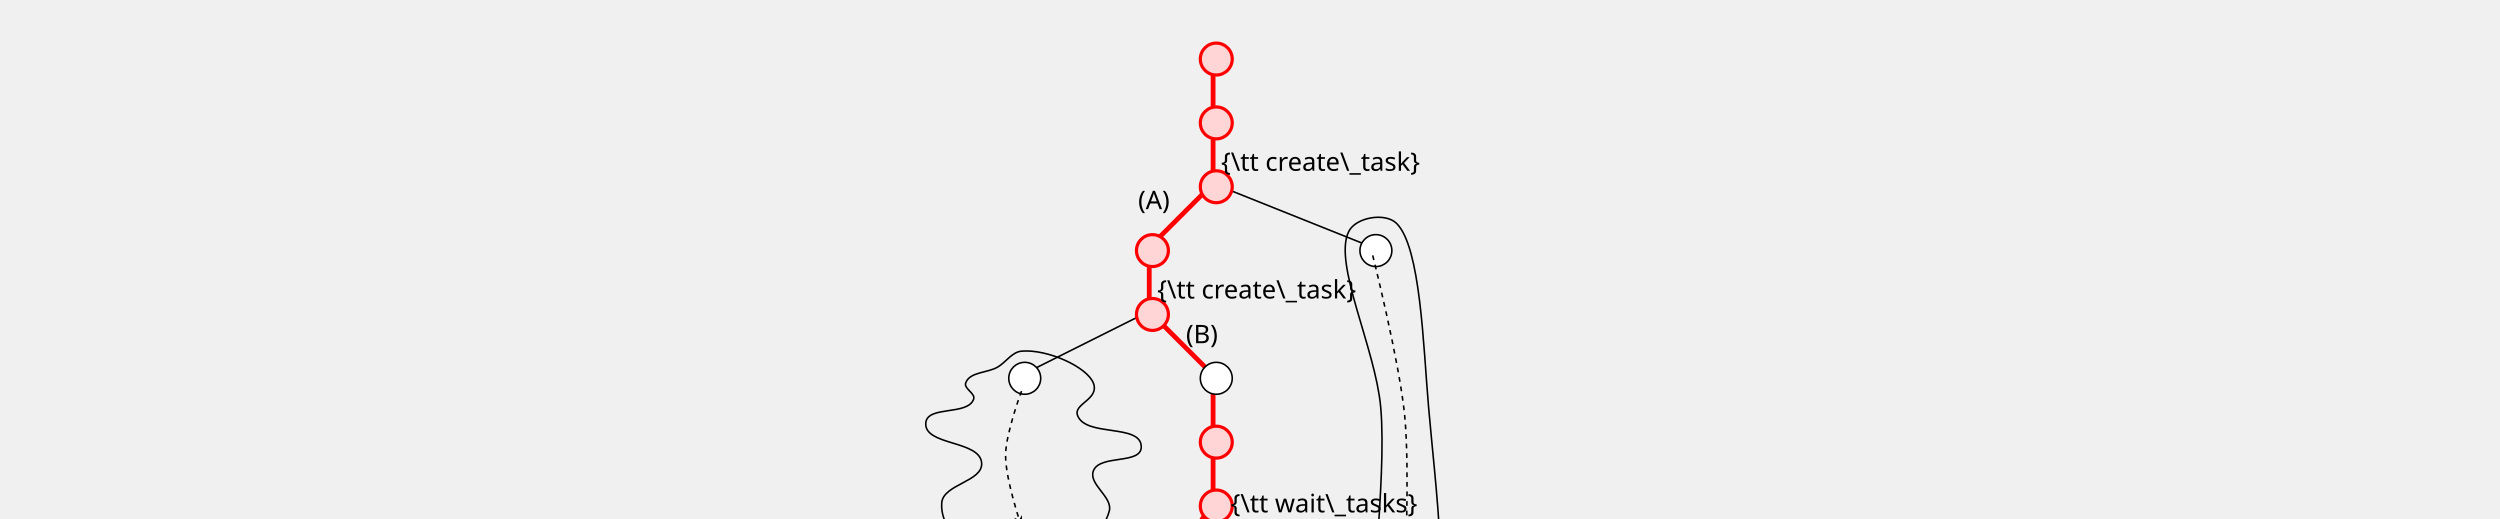
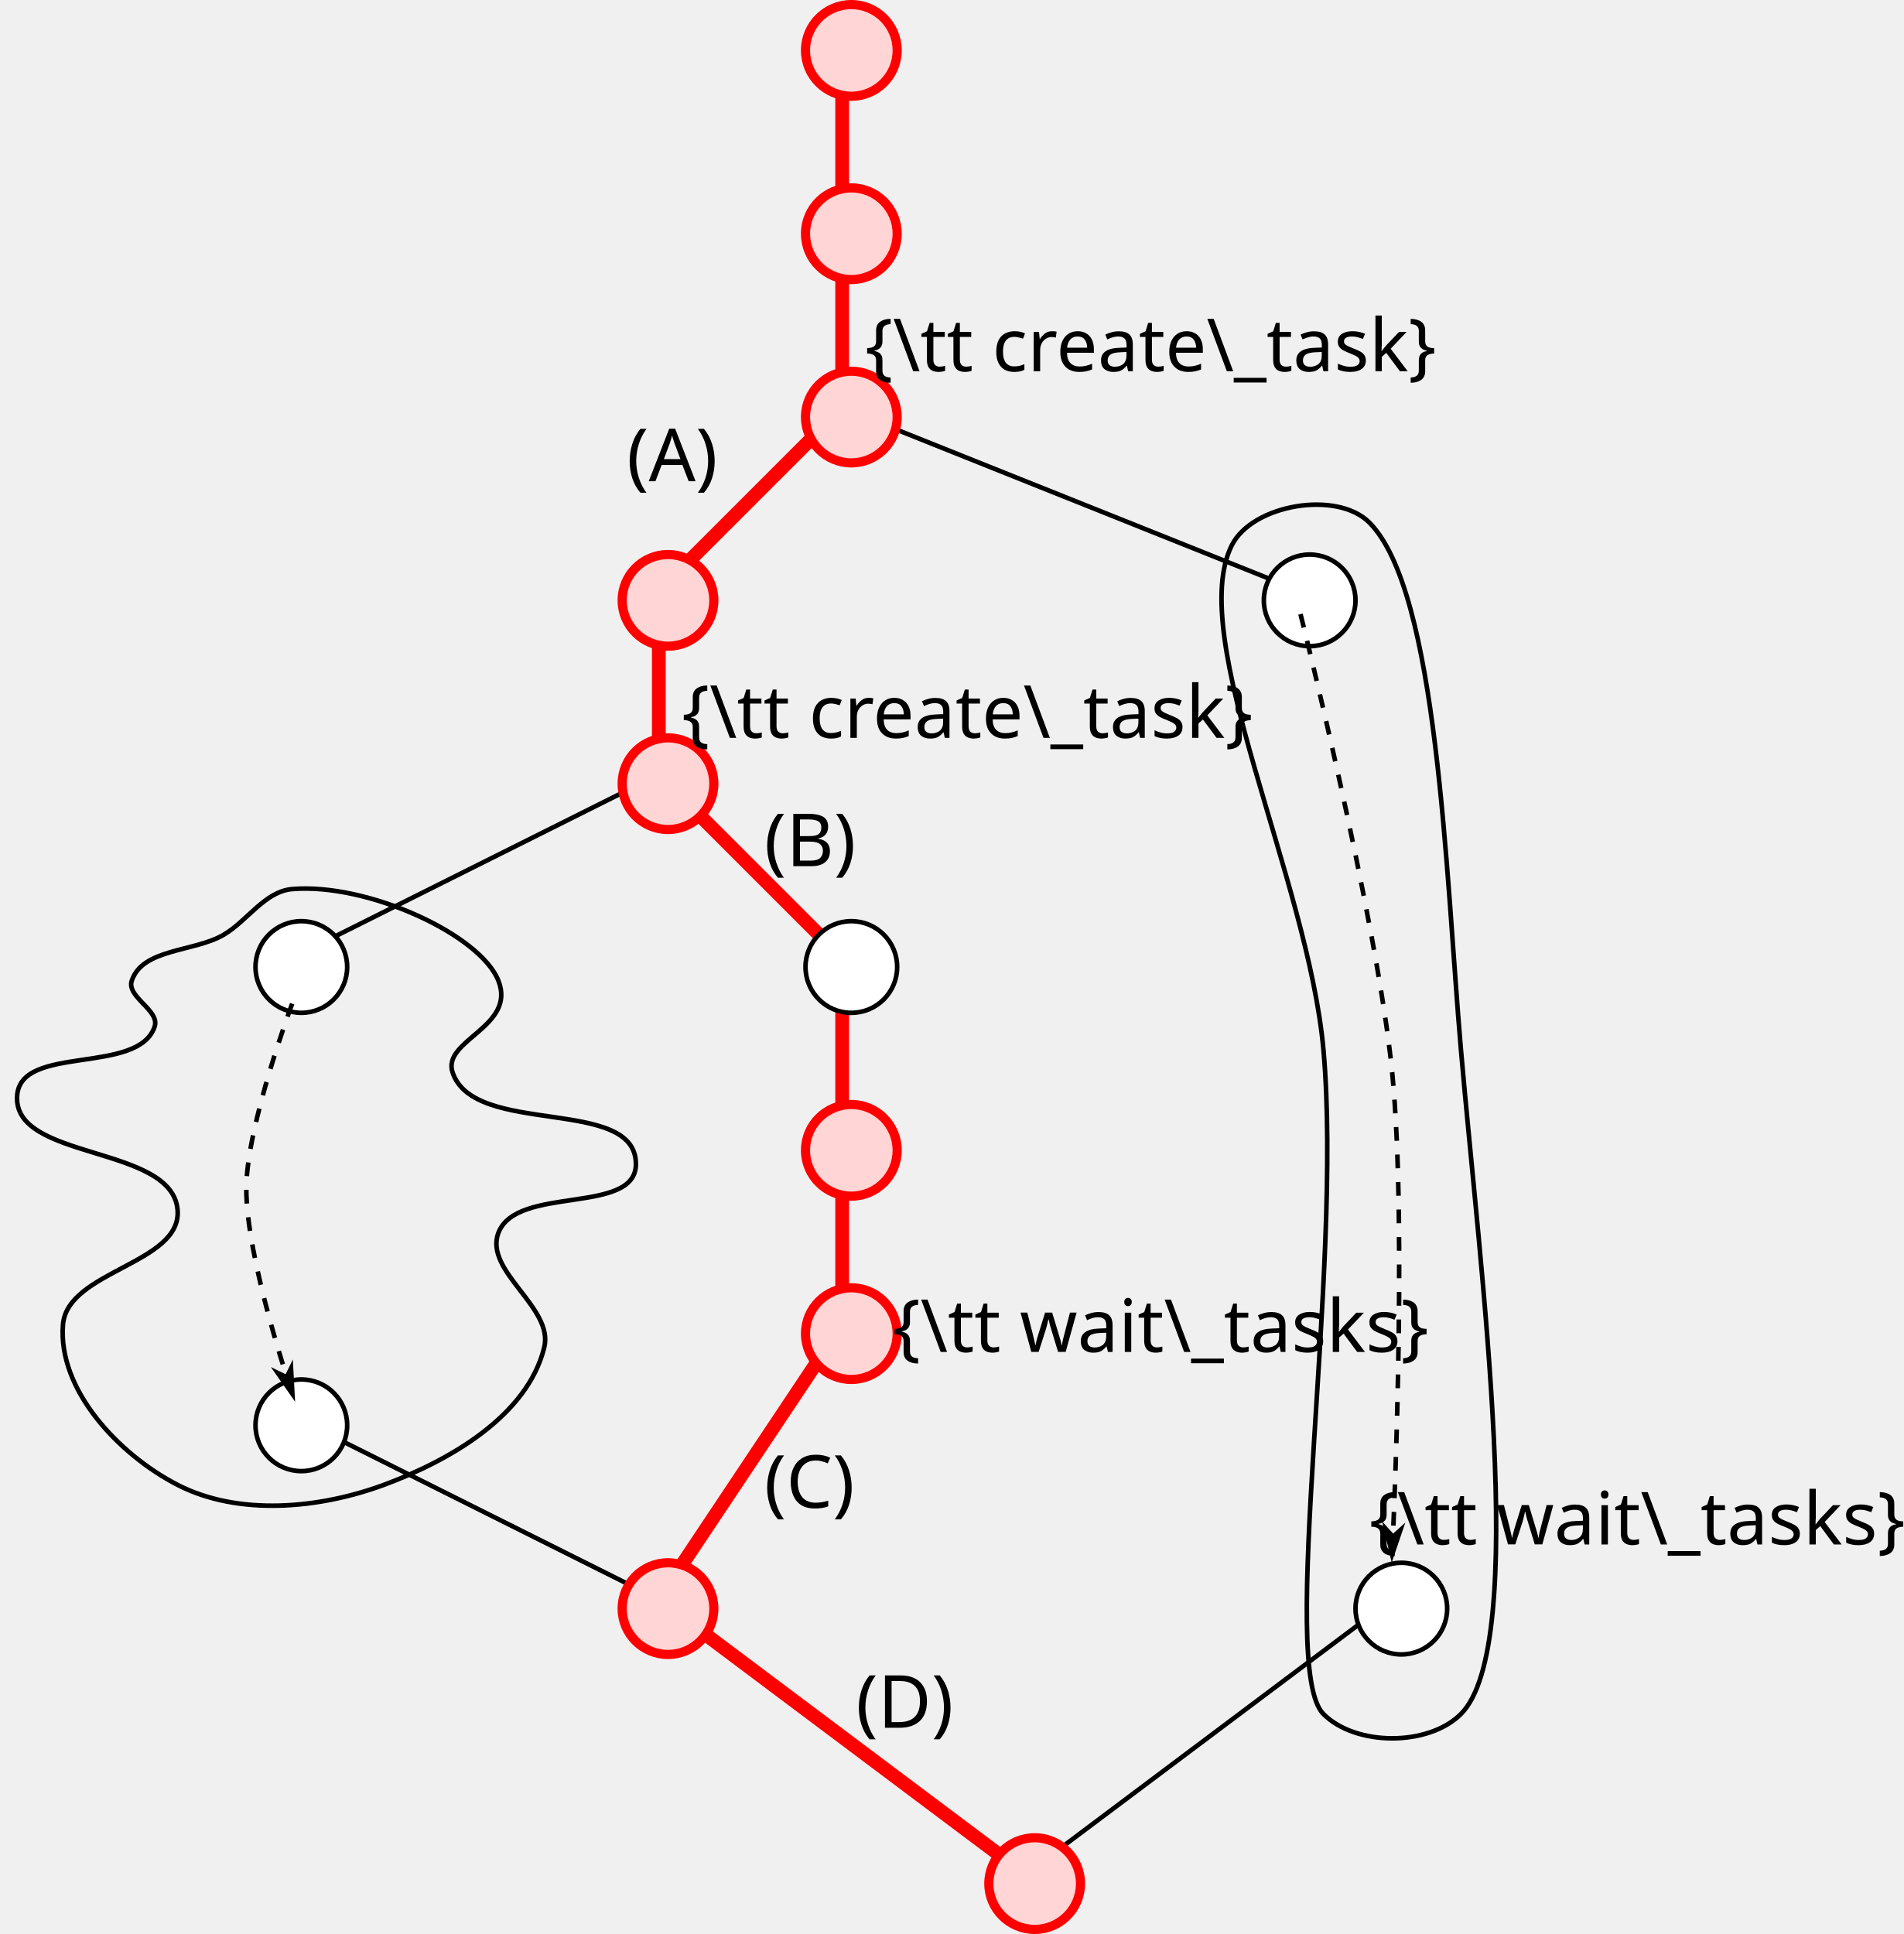
- <svg xmlns="http://www.w3.org/2000/svg" width="1253pt" height="260pt" viewBox="0.00 0.00 1253.00 260.00" id="svg2" version="1.1">
+ <svg xmlns="http://www.w3.org/2000/svg" width="332.205pt" height="337.6pt" viewBox="0 0 332.205 337.6" id="svg2" version="1.1">
  <defs id="defs410">
-     <marker orient="auto" refY="0.0" refX="0.0" id="Arrow1Mend" style="overflow:visible;">
-       <path id="path3893" d="M 0.0,0.0 L 5.0,-5.0 L -12.5,0.0 L 5.0,5.0 L 0.0,0.0 z " style="fill-rule:evenodd;stroke:#000000;stroke-width:1.0pt;" transform="scale(0.4) rotate(180) translate(10,0)" />
+     <marker orient="auto" refY="0" refX="0" id="Arrow1Mend" style="overflow:visible">
+       <path id="path3893" d="M 0,0 5,-5 -12.5,0 5,5 Z" style="fill-rule:evenodd;stroke:#000000;stroke-width:1pt" transform="matrix(-0.4,0,0,-0.4,-4,0)" />
    </marker>
-     <marker orient="auto" refY="0.0" refX="0.0" id="Arrow1Lstart" style="overflow:visible">
-       <path id="path3884" d="M 0.0,0.0 L 5.0,-5.0 L -12.5,0.0 L 5.0,5.0 L 0.0,0.0 z " style="fill-rule:evenodd;stroke:#000000;stroke-width:1.0pt" transform="scale(0.8) translate(12.5,0)" />
+     <marker orient="auto" refY="0" refX="0" id="Arrow1Lstart" style="overflow:visible">
+       <path id="path3884" d="M 0,0 5,-5 -12.5,0 5,5 Z" style="fill-rule:evenodd;stroke:#000000;stroke-width:1pt" transform="matrix(0.8,0,0,0.8,10,0)" />
    </marker>
-     <marker orient="auto" refY="0.0" refX="0.0" id="Arrow2Lstart" style="overflow:visible">
-       <path id="path3902" style="fill-rule:evenodd;stroke-width:0.625;stroke-linejoin:round" d="M 8.719,4.034 L -2.207,0.016 L 8.719,-4.002 C 6.973,-1.63 6.983,1.616 8.719,4.034 z " transform="scale(1.1) translate(1,0)" />
+     <marker orient="auto" refY="0" refX="0" id="Arrow2Lstart" style="overflow:visible">
+       <path id="path3902" style="fill-rule:evenodd;stroke-width:0.625;stroke-linejoin:round" d="M 8.719,4.034 -2.207,0.016 8.719,-4.002 c -1.745,2.372 -1.735,5.617 -6e-7,8.035 z" transform="matrix(1.1,0,0,1.1,1.1,0)" />
    </marker>
-     <marker orient="auto" refY="0.0" refX="0.0" id="Arrow1Lend" style="overflow:visible;">
-       <path id="path3947" d="M 0.0,0.0 L 5.0,-5.0 L -12.5,0.0 L 5.0,5.0 L 0.0,0.0 z " style="fill-rule:evenodd;stroke:#000000;stroke-width:1.0pt;" transform="scale(0.8) rotate(180) translate(12.5,0)" />
+     <marker orient="auto" refY="0" refX="0" id="Arrow1Lend" style="overflow:visible">
+       <path id="path3947" d="M 0,0 5,-5 -12.5,0 5,5 Z" style="fill-rule:evenodd;stroke:#000000;stroke-width:1pt" transform="matrix(-0.8,0,0,-0.8,-10,0)" />
    </marker>
  </defs>
-   <text xml:space="preserve" style="font-size:40px;font-style:normal;font-weight:normal;line-height:125%;letter-spacing:0px;word-spacing:0px;fill:#000000;fill-opacity:1;stroke:none;font-family:Sans" x="576.255" y="78.453" id="text4413" transform="scale(0.8,0.8)">
-     <tspan id="tspan4415" x="576.255" y="78.453" />
+   <text xml:space="preserve" style="font-style:normal;font-weight:normal;font-size:9.6px;line-height:0%;font-family:sans-serif;letter-spacing:0px;word-spacing:0px;fill:#000000;fill-opacity:1;stroke:none;stroke-width:0.8" x="0" y="41.962" id="text4413">
+     <tspan id="tspan4415" x="0" y="41.962" style="font-size:32px;line-height:1.25;font-family:sans-serif;stroke-width:0.8"> </tspan>
  </text>
-   <path style="fill:none;stroke:#ff0000;stroke-width:3;stroke-linecap:butt;stroke-linejoin:miter;stroke-opacity:1;stroke-miterlimit:4;stroke-dasharray:none" d="m 760,35 0,80 -40,40 0,40 40,40 0,80 -40,60 80,60" id="path4507" transform="scale(0.8,0.8)" />
-   <path style="fill:none;stroke:#000000;stroke-width:1px;stroke-linecap:butt;stroke-linejoin:miter;stroke-opacity:1" d="m 625,230 c 5.197,-3.016 9.012,-9.49 15,-10 16.356,-1.392 41.035,9.904 45,20 3.965,10.096 -12.357,12.929 -10,20 4.714,14.142 40,5.093 40,20 0,11.18 -26.027,4.549 -30,15 -3.19,8.389 12.141,16.284 10,25 -3.665,14.922 -20.589,24.669 -35,30 -14.068,5.204 -31.662,6.864 -45,0 -12.748,-6.56 -26.183,-20.712 -25,-35 0.972,-11.745 25.972,-13.255 25,-25 -1.183,-14.288 -36.121,-10.707 -35,-25 0.875,-11.146 26.464,-4.393 30,-15 1.179,-3.536 -6.179,-6.464 -5,-10 2.357,-7.071 13.553,-6.259 20,-10 z" id="path4511" transform="scale(0.8,0.8)" />
-   <path style="fill:none;stroke:#000000;stroke-width:1px;stroke-linecap:butt;stroke-linejoin:miter;stroke-opacity:1" d="m 640,335 80,40" id="path4515" transform="scale(0.8,0.8)" />
-   <path style="fill:none;stroke:#000000;stroke-width:1px;stroke-linecap:butt;stroke-linejoin:miter;stroke-opacity:1" d="m 720,195 -80,40" id="path4519" transform="scale(0.8,0.8)" />
-   <path style="fill:none;stroke:#000000;stroke-width:1px;stroke-linecap:butt;stroke-linejoin:miter;stroke-opacity:1" d="m 845,145 c 4.472,-8.944 22.929,-12.071 30,-5 15,15 16.654,76.235 20,115 4.156,48.154 15,130 0,145 -7.071,7.071 -22.929,7.071 -30,0 -10,-10 4.341,-96.862 0,-145 -3.347,-37.117 -30,-90 -20,-110 z" id="path4525" transform="scale(0.8,0.8)" />
-   <path style="fill:none;stroke:#000000;stroke-width:1px;stroke-linecap:butt;stroke-linejoin:miter;stroke-opacity:1" d="m 760,115 100,40" id="path4527" transform="scale(0.8,0.8)" />
-   <path style="fill:none;stroke:#000000;stroke-width:1px;stroke-linecap:butt;stroke-linejoin:miter;stroke-opacity:1" d="m 880,375 -80,60" id="path4529" transform="scale(0.8,0.8)" />
-   <path transform="matrix(0.8,0,0,0.8,217.6,1.6)" d="m 500,35 a 10,10 0 1 1 -20,0 10,10 0 1 1 20,0 z" id="path3805" style="fill:#ffd5d5;fill-opacity:1;stroke:#ff0000;stroke-width:2;stroke-miterlimit:4;stroke-opacity:1;stroke-dasharray:none;stroke-dashoffset:0" />
-   <path style="fill:#ffd5d5;fill-opacity:1;stroke:#ff0000;stroke-width:2;stroke-miterlimit:4;stroke-opacity:1;stroke-dasharray:none;stroke-dashoffset:0" id="path4489" d="m 500,35 a 10,10 0 1 1 -20,0 10,10 0 1 1 20,0 z" transform="matrix(0.8,0,0,0.8,217.6,33.6)" />
-   <path transform="matrix(0.8,0,0,0.8,217.6,65.6)" d="m 500,35 a 10,10 0 1 1 -20,0 10,10 0 1 1 20,0 z" id="path4491" style="fill:#ffd5d5;fill-opacity:1;stroke:#ff0000;stroke-width:2;stroke-miterlimit:4;stroke-opacity:1;stroke-dasharray:none;stroke-dashoffset:0" />
-   <path style="fill:#ffd5d5;fill-opacity:1;stroke:#ff0000;stroke-width:2;stroke-miterlimit:4;stroke-opacity:1;stroke-dasharray:none;stroke-dashoffset:0" id="path4493" d="m 500,35 a 10,10 0 1 1 -20,0 10,10 0 1 1 20,0 z" transform="matrix(0.8,0,0,0.8,185.6,97.6)" />
-   <path transform="matrix(0.8,0,0,0.8,185.6,129.6)" d="m 500,35 a 10,10 0 1 1 -20,0 10,10 0 1 1 20,0 z" id="path4495" style="fill:#ffd5d5;fill-opacity:1;stroke:#ff0000;stroke-width:2;stroke-miterlimit:4;stroke-opacity:1;stroke-dasharray:none;stroke-dashoffset:0" />
-   <path style="fill:#ffffff;fill-opacity:1;stroke:#000000;stroke-width:1;stroke-miterlimit:4;stroke-opacity:1;stroke-dasharray:none;stroke-dashoffset:0" id="path4497" d="m 500,35 a 10,10 0 1 1 -20,0 10,10 0 1 1 20,0 z" transform="matrix(0.8,0,0,0.8,217.6,161.6)" />
-   <path transform="matrix(0.8,0,0,0.8,217.6,193.6)" d="m 500,35 a 10,10 0 1 1 -20,0 10,10 0 1 1 20,0 z" id="path4499" style="fill:#ffd5d5;fill-opacity:1;stroke:#ff0000;stroke-width:2;stroke-miterlimit:4;stroke-opacity:1;stroke-dasharray:none;stroke-dashoffset:0" />
-   <path style="fill:#ffd5d5;fill-opacity:1;stroke:#ff0000;stroke-width:2;stroke-miterlimit:4;stroke-opacity:1;stroke-dasharray:none;stroke-dashoffset:0" id="path4501" d="m 500,35 a 10,10 0 1 1 -20,0 10,10 0 1 1 20,0 z" transform="matrix(0.8,0,0,0.8,217.6,225.6)" />
-   <path transform="matrix(0.8,0,0,0.8,185.6,273.6)" d="m 500,35 a 10,10 0 1 1 -20,0 10,10 0 1 1 20,0 z" id="path4503" style="fill:#ffd5d5;fill-opacity:1;stroke:#ff0000;stroke-width:2;stroke-miterlimit:4;stroke-opacity:1;stroke-dasharray:none;stroke-dashoffset:0" />
-   <path style="fill:#ffd5d5;fill-opacity:1;stroke:#ff0000;stroke-width:2;stroke-miterlimit:4;stroke-opacity:1;stroke-dasharray:none;stroke-dashoffset:0" id="path4505" d="m 500,35 a 10,10 0 1 1 -20,0 10,10 0 1 1 20,0 z" transform="matrix(0.8,0,0,0.8,249.6,321.6)" />
-   <path style="fill:#ffffff;fill-opacity:1;stroke:#000000;stroke-width:1;stroke-miterlimit:4;stroke-opacity:1;stroke-dasharray:none;stroke-dashoffset:0" id="path4523" d="m 500,35 a 10,10 0 1 1 -20,0 10,10 0 1 1 20,0 z" transform="matrix(0.8,0,0,0.8,313.6,273.6)" />
-   <path transform="matrix(0.8,0,0,0.8,297.6,97.6)" d="m 500,35 a 10,10 0 1 1 -20,0 10,10 0 1 1 20,0 z" id="path4521" style="fill:#ffffff;fill-opacity:1;stroke:#000000;stroke-width:1;stroke-miterlimit:4;stroke-opacity:1;stroke-dasharray:none;stroke-dashoffset:0" />
-   <path transform="matrix(0.8,0,0,0.8,121.6,161.6)" d="m 500,35 a 10,10 0 1 1 -20,0 10,10 0 1 1 20,0 z" id="path4517" style="fill:#ffffff;fill-opacity:1;stroke:#000000;stroke-width:1;stroke-miterlimit:4;stroke-opacity:1;stroke-dasharray:none;stroke-dashoffset:0" />
-   <path style="fill:#ffffff;fill-opacity:1;stroke:#000000;stroke-width:1;stroke-miterlimit:4;stroke-opacity:1;stroke-dasharray:none;stroke-dashoffset:0" id="path4513" d="m 500,35 a 10,10 0 1 1 -20,0 10,10 0 1 1 20,0 z" transform="matrix(0.8,0,0,0.8,121.6,241.6)" />
-   <text xml:space="preserve" style="font-size:32px;font-style:normal;font-weight:normal;line-height:125%;letter-spacing:0px;word-spacing:0px;fill:#000000;fill-opacity:1;stroke:none;font-family:Sans" x="612" y="85.6" id="text4531">
-     <tspan id="tspan4533" x="612" y="85.6" style="font-size:12.8px">{\tt create\_task}</tspan>
+   <path style="fill:none;stroke:#ff0000;stroke-width:2.4;stroke-linecap:butt;stroke-linejoin:miter;stroke-miterlimit:4;stroke-dasharray:none;stroke-opacity:1" d="m 146.996,7.2 v 64 l -32,32 v 32 l 32,32 v 64 l -32,48 64,48" id="path4507" />
+   <path style="fill:none;stroke:#000000;stroke-width:0.8px;stroke-linecap:butt;stroke-linejoin:miter;stroke-opacity:1" d="m 38.996,163.2 c 4.158,-2.413 7.21,-7.592 12,-8 13.085,-1.113 32.828,7.923 36,16 3.172,8.077 -9.886,10.343 -8,16 3.771,11.314 32,4.074 32,16 0,8.944 -20.821,3.64 -24,12 -2.552,6.712 9.713,13.027 8,20 -2.932,11.938 -16.471,19.735 -28,24 -11.255,4.163 -25.33,5.491 -36,0 -10.199,-5.248 -20.946,-16.569 -20,-28 0.778,-9.396 20.778,-10.604 20,-20 -0.946,-11.431 -28.897,-8.565 -28,-20 0.7,-8.917 21.172,-3.515 24,-12 0.943,-2.828 -4.943,-5.172 -4,-8 1.886,-5.657 10.843,-5.007 16,-8 z" id="path4511" />
+   <path style="fill:none;stroke:#000000;stroke-width:0.8px;stroke-linecap:butt;stroke-linejoin:miter;stroke-opacity:1" d="m 50.996,247.2 64,32" id="path4515" />
+   <path style="fill:none;stroke:#000000;stroke-width:0.8px;stroke-linecap:butt;stroke-linejoin:miter;stroke-opacity:1" d="m 114.996,135.2 -64,32" id="path4519" />
+   <path style="fill:none;stroke:#000000;stroke-width:0.8px;stroke-linecap:butt;stroke-linejoin:miter;stroke-opacity:1" d="m 214.996,95.2 c 3.578,-7.155 18.343,-9.657 24,-4 12,12 13.323,60.988 16,92 3.325,38.523 12,104 0,116 -5.657,5.657 -18.343,5.657 -24,0 -8,-8 3.472,-77.49 0,-116 -2.677,-29.694 -24,-72 -16,-88 z" id="path4525" />
+   <path style="fill:none;stroke:#000000;stroke-width:0.8px;stroke-linecap:butt;stroke-linejoin:miter;stroke-opacity:1" d="m 146.996,71.2 80,32" id="path4527" />
+   <path style="fill:none;stroke:#000000;stroke-width:0.8px;stroke-linecap:butt;stroke-linejoin:miter;stroke-opacity:1" d="m 242.996,279.2 -64,48" id="path4529" />
+   <circle id="path3805" style="fill:#ffd5d5;fill-opacity:1;stroke:#ff0000;stroke-width:1.6;stroke-miterlimit:4;stroke-dasharray:none;stroke-dashoffset:0;stroke-opacity:1" cx="148.596" cy="8.8" r="8" />
+   <circle style="fill:#ffd5d5;fill-opacity:1;stroke:#ff0000;stroke-width:1.6;stroke-miterlimit:4;stroke-dasharray:none;stroke-dashoffset:0;stroke-opacity:1" id="path4489" cx="148.596" cy="40.8" r="8" />
+   <circle id="path4491" style="fill:#ffd5d5;fill-opacity:1;stroke:#ff0000;stroke-width:1.6;stroke-miterlimit:4;stroke-dasharray:none;stroke-dashoffset:0;stroke-opacity:1" cx="148.596" cy="72.8" r="8" />
+   <circle style="fill:#ffd5d5;fill-opacity:1;stroke:#ff0000;stroke-width:1.6;stroke-miterlimit:4;stroke-dasharray:none;stroke-dashoffset:0;stroke-opacity:1" id="path4493" cx="116.596" cy="104.8" r="8" />
+   <circle id="path4495" style="fill:#ffd5d5;fill-opacity:1;stroke:#ff0000;stroke-width:1.6;stroke-miterlimit:4;stroke-dasharray:none;stroke-dashoffset:0;stroke-opacity:1" cx="116.596" cy="136.8" r="8" />
+   <circle style="fill:#ffffff;fill-opacity:1;stroke:#000000;stroke-width:0.8;stroke-miterlimit:4;stroke-dasharray:none;stroke-dashoffset:0;stroke-opacity:1" id="path4497" cx="148.596" cy="168.8" r="8" />
+   <circle id="path4499" style="fill:#ffd5d5;fill-opacity:1;stroke:#ff0000;stroke-width:1.6;stroke-miterlimit:4;stroke-dasharray:none;stroke-dashoffset:0;stroke-opacity:1" cx="148.596" cy="200.8" r="8" />
+   <circle style="fill:#ffd5d5;fill-opacity:1;stroke:#ff0000;stroke-width:1.6;stroke-miterlimit:4;stroke-dasharray:none;stroke-dashoffset:0;stroke-opacity:1" id="path4501" cx="148.596" cy="232.8" r="8" />
+   <circle id="path4503" style="fill:#ffd5d5;fill-opacity:1;stroke:#ff0000;stroke-width:1.6;stroke-miterlimit:4;stroke-dasharray:none;stroke-dashoffset:0;stroke-opacity:1" cx="116.596" cy="280.8" r="8" />
+   <circle style="fill:#ffd5d5;fill-opacity:1;stroke:#ff0000;stroke-width:1.6;stroke-miterlimit:4;stroke-dasharray:none;stroke-dashoffset:0;stroke-opacity:1" id="path4505" cx="180.596" cy="328.8" r="8" />
+   <circle style="fill:#ffffff;fill-opacity:1;stroke:#000000;stroke-width:0.8;stroke-miterlimit:4;stroke-dasharray:none;stroke-dashoffset:0;stroke-opacity:1" id="path4523" cx="244.596" cy="280.8" r="8" />
+   <circle id="path4521" style="fill:#ffffff;fill-opacity:1;stroke:#000000;stroke-width:0.8;stroke-miterlimit:4;stroke-dasharray:none;stroke-dashoffset:0;stroke-opacity:1" cx="228.596" cy="104.8" r="8" />
+   <circle id="path4517" style="fill:#ffffff;fill-opacity:1;stroke:#000000;stroke-width:0.8;stroke-miterlimit:4;stroke-dasharray:none;stroke-dashoffset:0;stroke-opacity:1" cx="52.596" cy="168.8" r="8" />
+   <circle style="fill:#ffffff;fill-opacity:1;stroke:#000000;stroke-width:0.8;stroke-miterlimit:4;stroke-dasharray:none;stroke-dashoffset:0;stroke-opacity:1" id="path4513" cx="52.596" cy="248.8" r="8" />
+   <text xml:space="preserve" style="font-style:normal;font-weight:normal;line-height:0%;font-family:sans-serif;letter-spacing:0px;word-spacing:0px;fill:#000000;fill-opacity:1;stroke:none" x="150.996" y="64.8" id="text4531">
+     <tspan id="tspan4533" x="150.996" y="64.8" style="font-size:12.8px;line-height:1.25;font-family:sans-serif">{\tt create\_task}</tspan>
  </text>
-   <text id="text4539" y="149.6" x="580" style="font-size:32px;font-style:normal;font-weight:normal;line-height:125%;letter-spacing:0px;word-spacing:0px;fill:#000000;fill-opacity:1;stroke:none;font-family:Sans" xml:space="preserve">
-     <tspan style="font-size:12.8px" y="149.6" x="580" id="tspan4541">{\tt create\_task}</tspan>
+   <text id="text4539" y="128.8" x="118.996" style="font-style:normal;font-weight:normal;line-height:0%;font-family:sans-serif;letter-spacing:0px;word-spacing:0px;fill:#000000;fill-opacity:1;stroke:none" xml:space="preserve">
+     <tspan style="font-size:12.8px;line-height:1.25;font-family:sans-serif" y="128.8" x="118.996" id="tspan4541">{\tt create\_task}</tspan>
  </text>
-   <text id="text4543" y="256.8" x="616.8" style="font-size:32px;font-style:normal;font-weight:normal;line-height:125%;letter-spacing:0px;word-spacing:0px;fill:#000000;fill-opacity:1;stroke:none;font-family:Sans" xml:space="preserve">
-     <tspan style="font-size:12.8px" y="256.8" x="616.8" id="tspan4545">{\tt wait\_tasks}</tspan>
+   <text id="text4543" y="236" x="155.796" style="font-style:normal;font-weight:normal;line-height:0%;font-family:sans-serif;letter-spacing:0px;word-spacing:0px;fill:#000000;fill-opacity:1;stroke:none" xml:space="preserve">
+     <tspan style="font-size:12.8px;line-height:1.25;font-family:sans-serif" y="236" x="155.796" id="tspan4545">{\tt wait\_tasks}</tspan>
  </text>
-   <text xml:space="preserve" style="font-size:32px;font-style:normal;font-weight:normal;line-height:125%;letter-spacing:0px;word-spacing:0px;fill:#000000;fill-opacity:1;stroke:none;font-family:Sans" x="700" y="290.4" id="text4547">
-     <tspan id="tspan4549" x="700" y="290.4" style="font-size:12.8px">{\tt wait\_tasks}</tspan>
+   <text xml:space="preserve" style="font-style:normal;font-weight:normal;line-height:0%;font-family:sans-serif;letter-spacing:0px;word-spacing:0px;fill:#000000;fill-opacity:1;stroke:none" x="238.996" y="269.6" id="text4547">
+     <tspan id="tspan4549" x="238.996" y="269.6" style="font-size:12.8px;line-height:1.25;font-family:sans-serif">{\tt wait\_tasks}</tspan>
  </text>
-   <path style="fill:none;stroke:#000000;stroke-width:1;stroke-linecap:butt;stroke-linejoin:miter;stroke-miterlimit:4;stroke-opacity:1;stroke-dasharray:3, 3;stroke-dashoffset:0;marker-end:url(#Arrow1Mend)" d="m 640,245 c 0,0 -9.819,26.258 -10,40 -0.202,15.365 10,45 10,45" id="path4551" transform="scale(0.8,0.8)" />
-   <path style="fill:none;stroke:#000000;stroke-width:1;stroke-linecap:butt;stroke-linejoin:miter;stroke-miterlimit:4;stroke-opacity:1;stroke-dasharray:3, 3;stroke-dashoffset:0;marker-end:url(#Arrow1Mend)" d="m 860,160 c 0,0 16.65,66.172 20,100 3.449,34.83 0,105 0,105" id="path4929" transform="scale(0.8,0.8)" />
-   <text id="text3023" y="104.8" x="570.4" style="font-size:32px;font-style:normal;font-weight:normal;line-height:125%;letter-spacing:0px;word-spacing:0px;fill:#000000;fill-opacity:1;stroke:none;font-family:Sans" xml:space="preserve">
-     <tspan style="font-size:12.8px" y="104.8" x="570.4" id="tspan3025">(A)</tspan>
+   <path style="fill:none;stroke:#000000;stroke-width:0.8;stroke-linecap:butt;stroke-linejoin:miter;stroke-miterlimit:4;stroke-dasharray:2.4, 2.4;stroke-dashoffset:0;stroke-opacity:1;marker-end:url(#Arrow1Mend)" d="m 50.996,175.2 c 0,0 -7.855,21.006 -8,32 -0.162,12.292 8,36 8,36" id="path4551" />
+   <path style="fill:none;stroke:#000000;stroke-width:0.8;stroke-linecap:butt;stroke-linejoin:miter;stroke-miterlimit:4;stroke-dasharray:2.4, 2.4;stroke-dashoffset:0;stroke-opacity:1;marker-end:url(#Arrow1Mend)" d="m 226.996,107.2 c 0,0 13.32,52.938 16,80 2.759,27.864 0,84 0,84" id="path4929" />
+   <text id="text3023" y="84" x="109.395" style="font-style:normal;font-weight:normal;line-height:0%;font-family:sans-serif;letter-spacing:0px;word-spacing:0px;fill:#000000;fill-opacity:1;stroke:none" xml:space="preserve">
+     <tspan style="font-size:12.8px;line-height:1.25;font-family:sans-serif" y="84" x="109.395" id="tspan3025">(A)</tspan>
  </text>
-   <text xml:space="preserve" style="font-size:32px;font-style:normal;font-weight:normal;line-height:125%;letter-spacing:0px;word-spacing:0px;fill:#000000;fill-opacity:1;stroke:none;font-family:Sans" x="594.4" y="172" id="text3027">
-     <tspan id="tspan3029" x="594.4" y="172" style="font-size:12.8px">(B)</tspan>
+   <text xml:space="preserve" style="font-style:normal;font-weight:normal;line-height:0%;font-family:sans-serif;letter-spacing:0px;word-spacing:0px;fill:#000000;fill-opacity:1;stroke:none" x="133.396" y="151.2" id="text3027">
+     <tspan id="tspan3029" x="133.396" y="151.2" style="font-size:12.8px;line-height:1.25;font-family:sans-serif">(B)</tspan>
  </text>
-   <text id="text3031" y="284" x="594.4" style="font-size:32px;font-style:normal;font-weight:normal;line-height:125%;letter-spacing:0px;word-spacing:0px;fill:#000000;fill-opacity:1;stroke:none;font-family:Sans" xml:space="preserve">
-     <tspan style="font-size:12.8px" y="284" x="594.4" id="tspan3033">(C)</tspan>
+   <text id="text3031" y="263.2" x="133.396" style="font-style:normal;font-weight:normal;line-height:0%;font-family:sans-serif;letter-spacing:0px;word-spacing:0px;fill:#000000;fill-opacity:1;stroke:none" xml:space="preserve">
+     <tspan style="font-size:12.8px;line-height:1.25;font-family:sans-serif" y="263.2" x="133.396" id="tspan3033">(C)</tspan>
  </text>
-   <text xml:space="preserve" style="font-size:32px;font-style:normal;font-weight:normal;line-height:125%;letter-spacing:0px;word-spacing:0px;fill:#000000;fill-opacity:1;stroke:none;font-family:Sans" x="610.4" y="322.4" id="text3035">
-     <tspan id="tspan3037" x="610.4" y="322.4" style="font-size:12.8px">(D)</tspan>
+   <text xml:space="preserve" style="font-style:normal;font-weight:normal;line-height:0%;font-family:sans-serif;letter-spacing:0px;word-spacing:0px;fill:#000000;fill-opacity:1;stroke:none" x="149.396" y="301.6" id="text3035">
+     <tspan id="tspan3037" x="149.396" y="301.6" style="font-size:12.8px;line-height:1.25;font-family:sans-serif">(D)</tspan>
  </text>
</svg>
